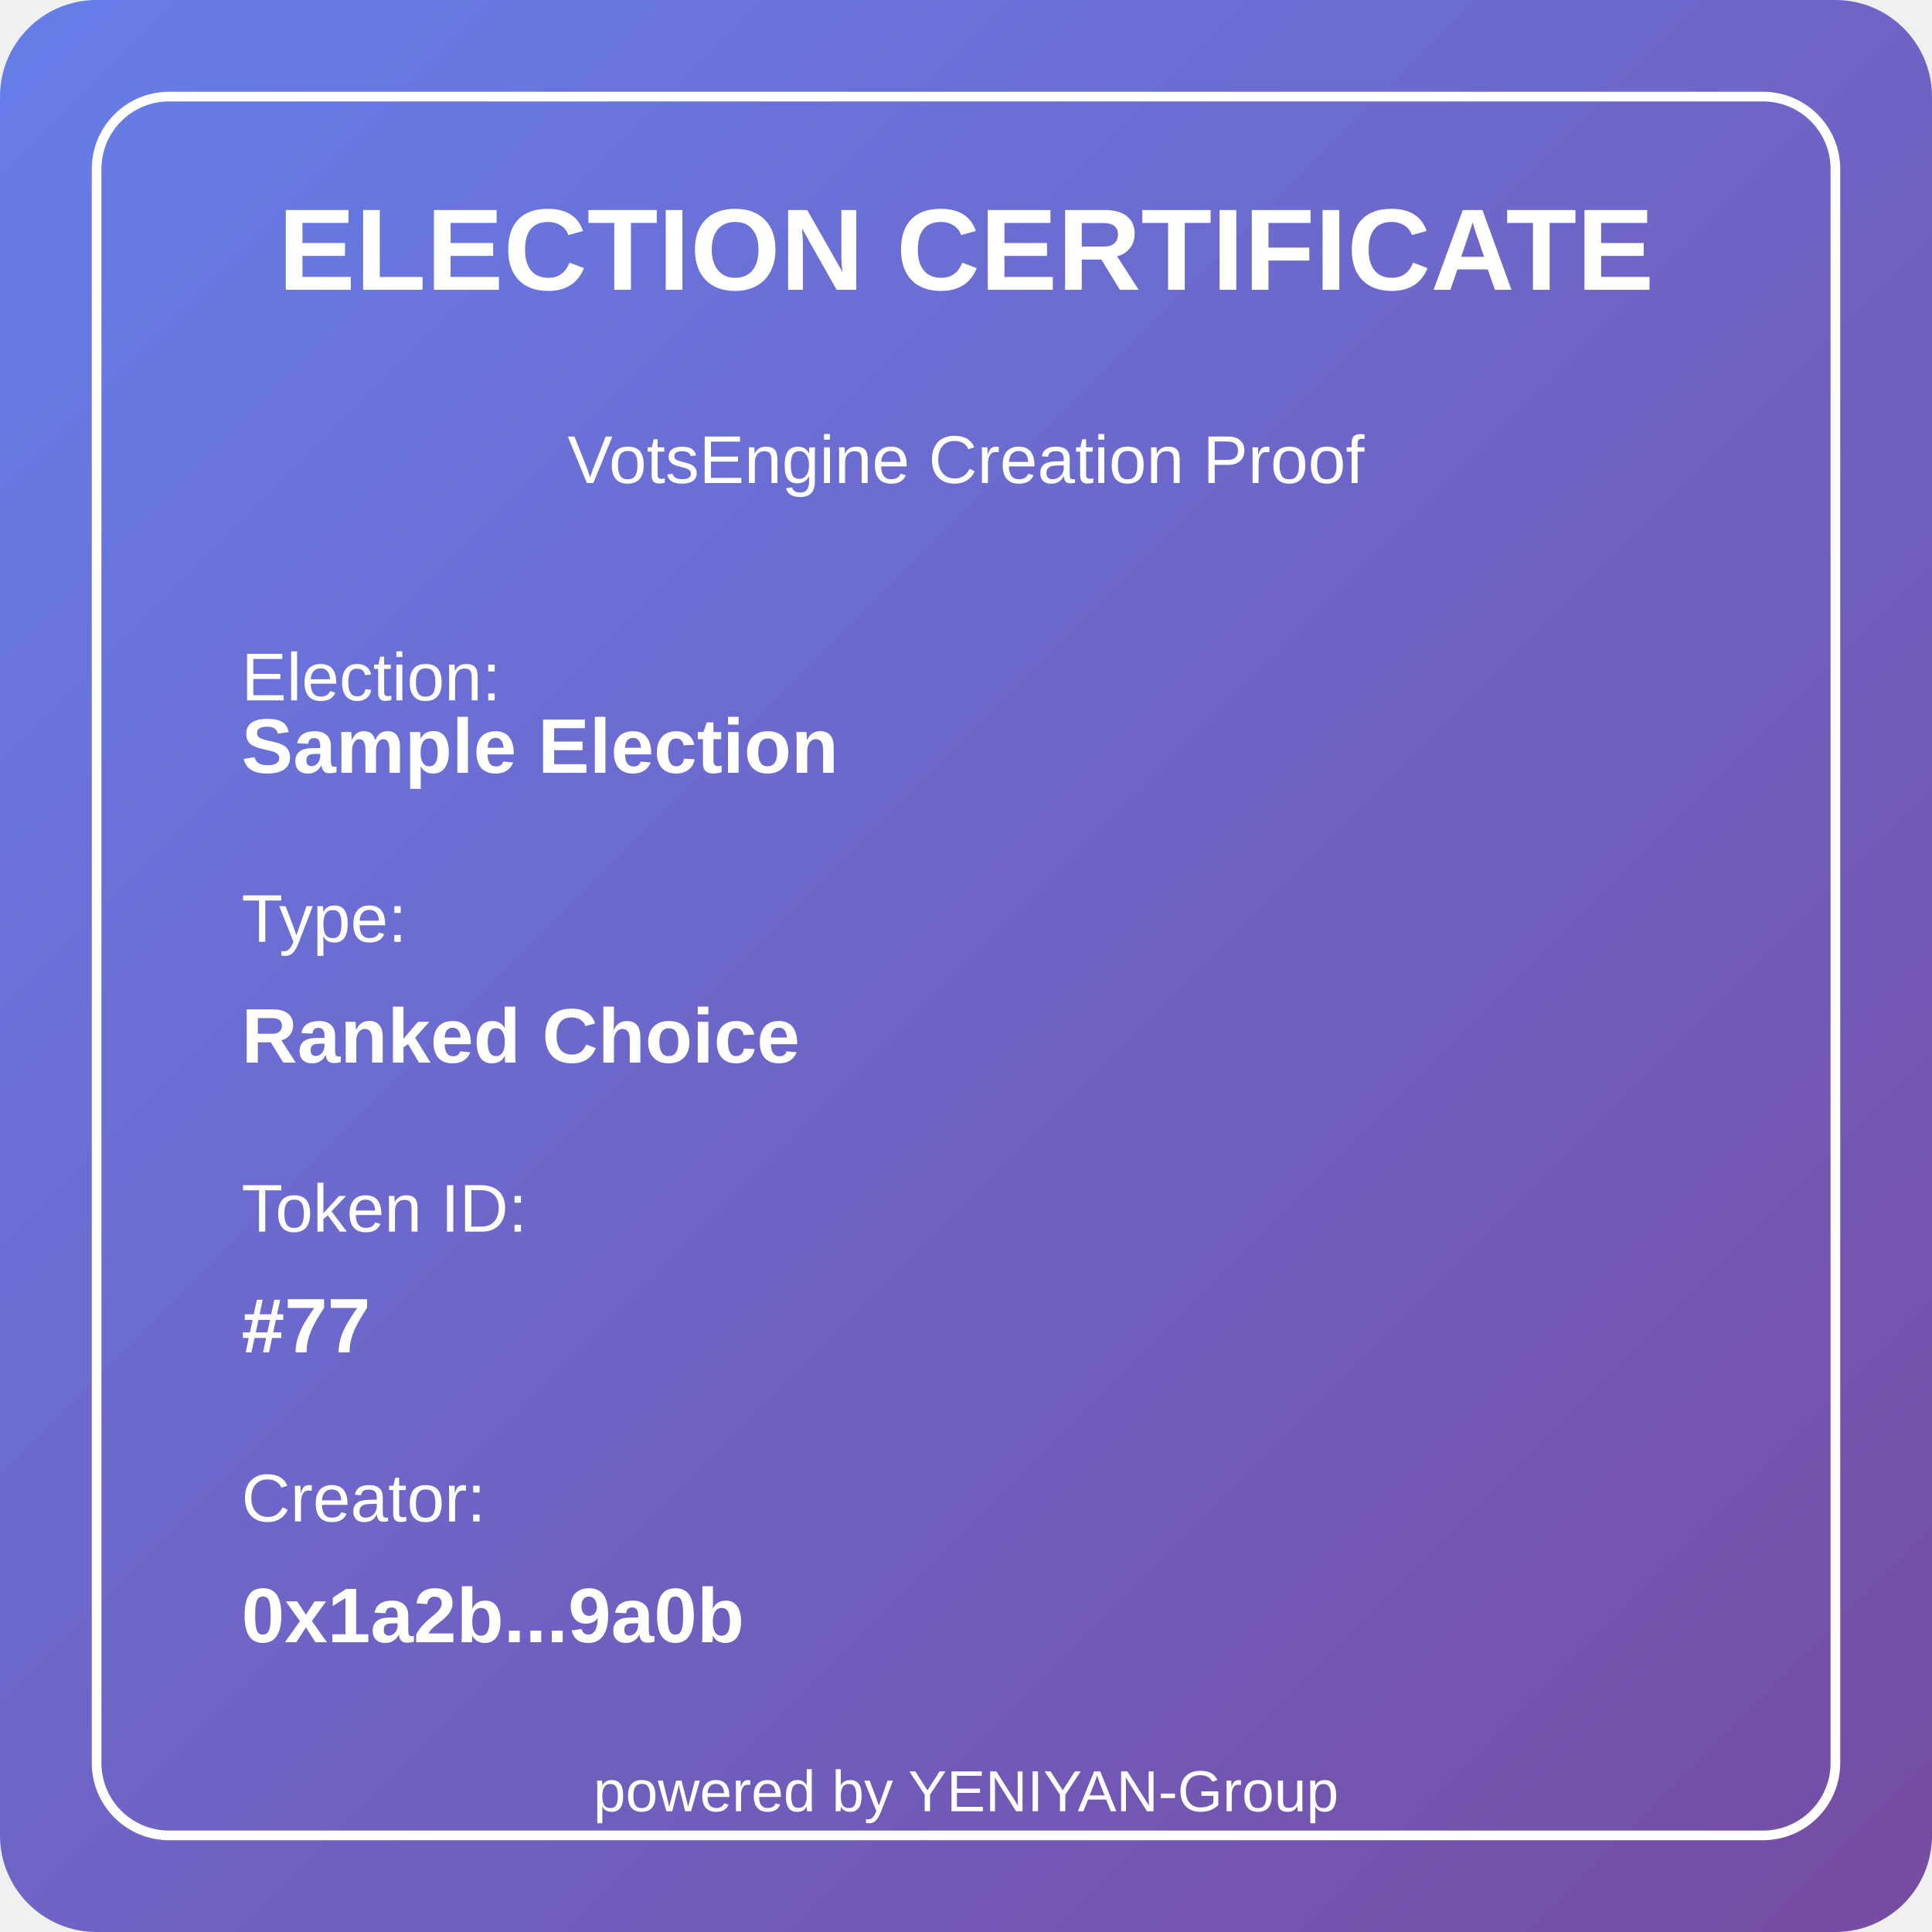
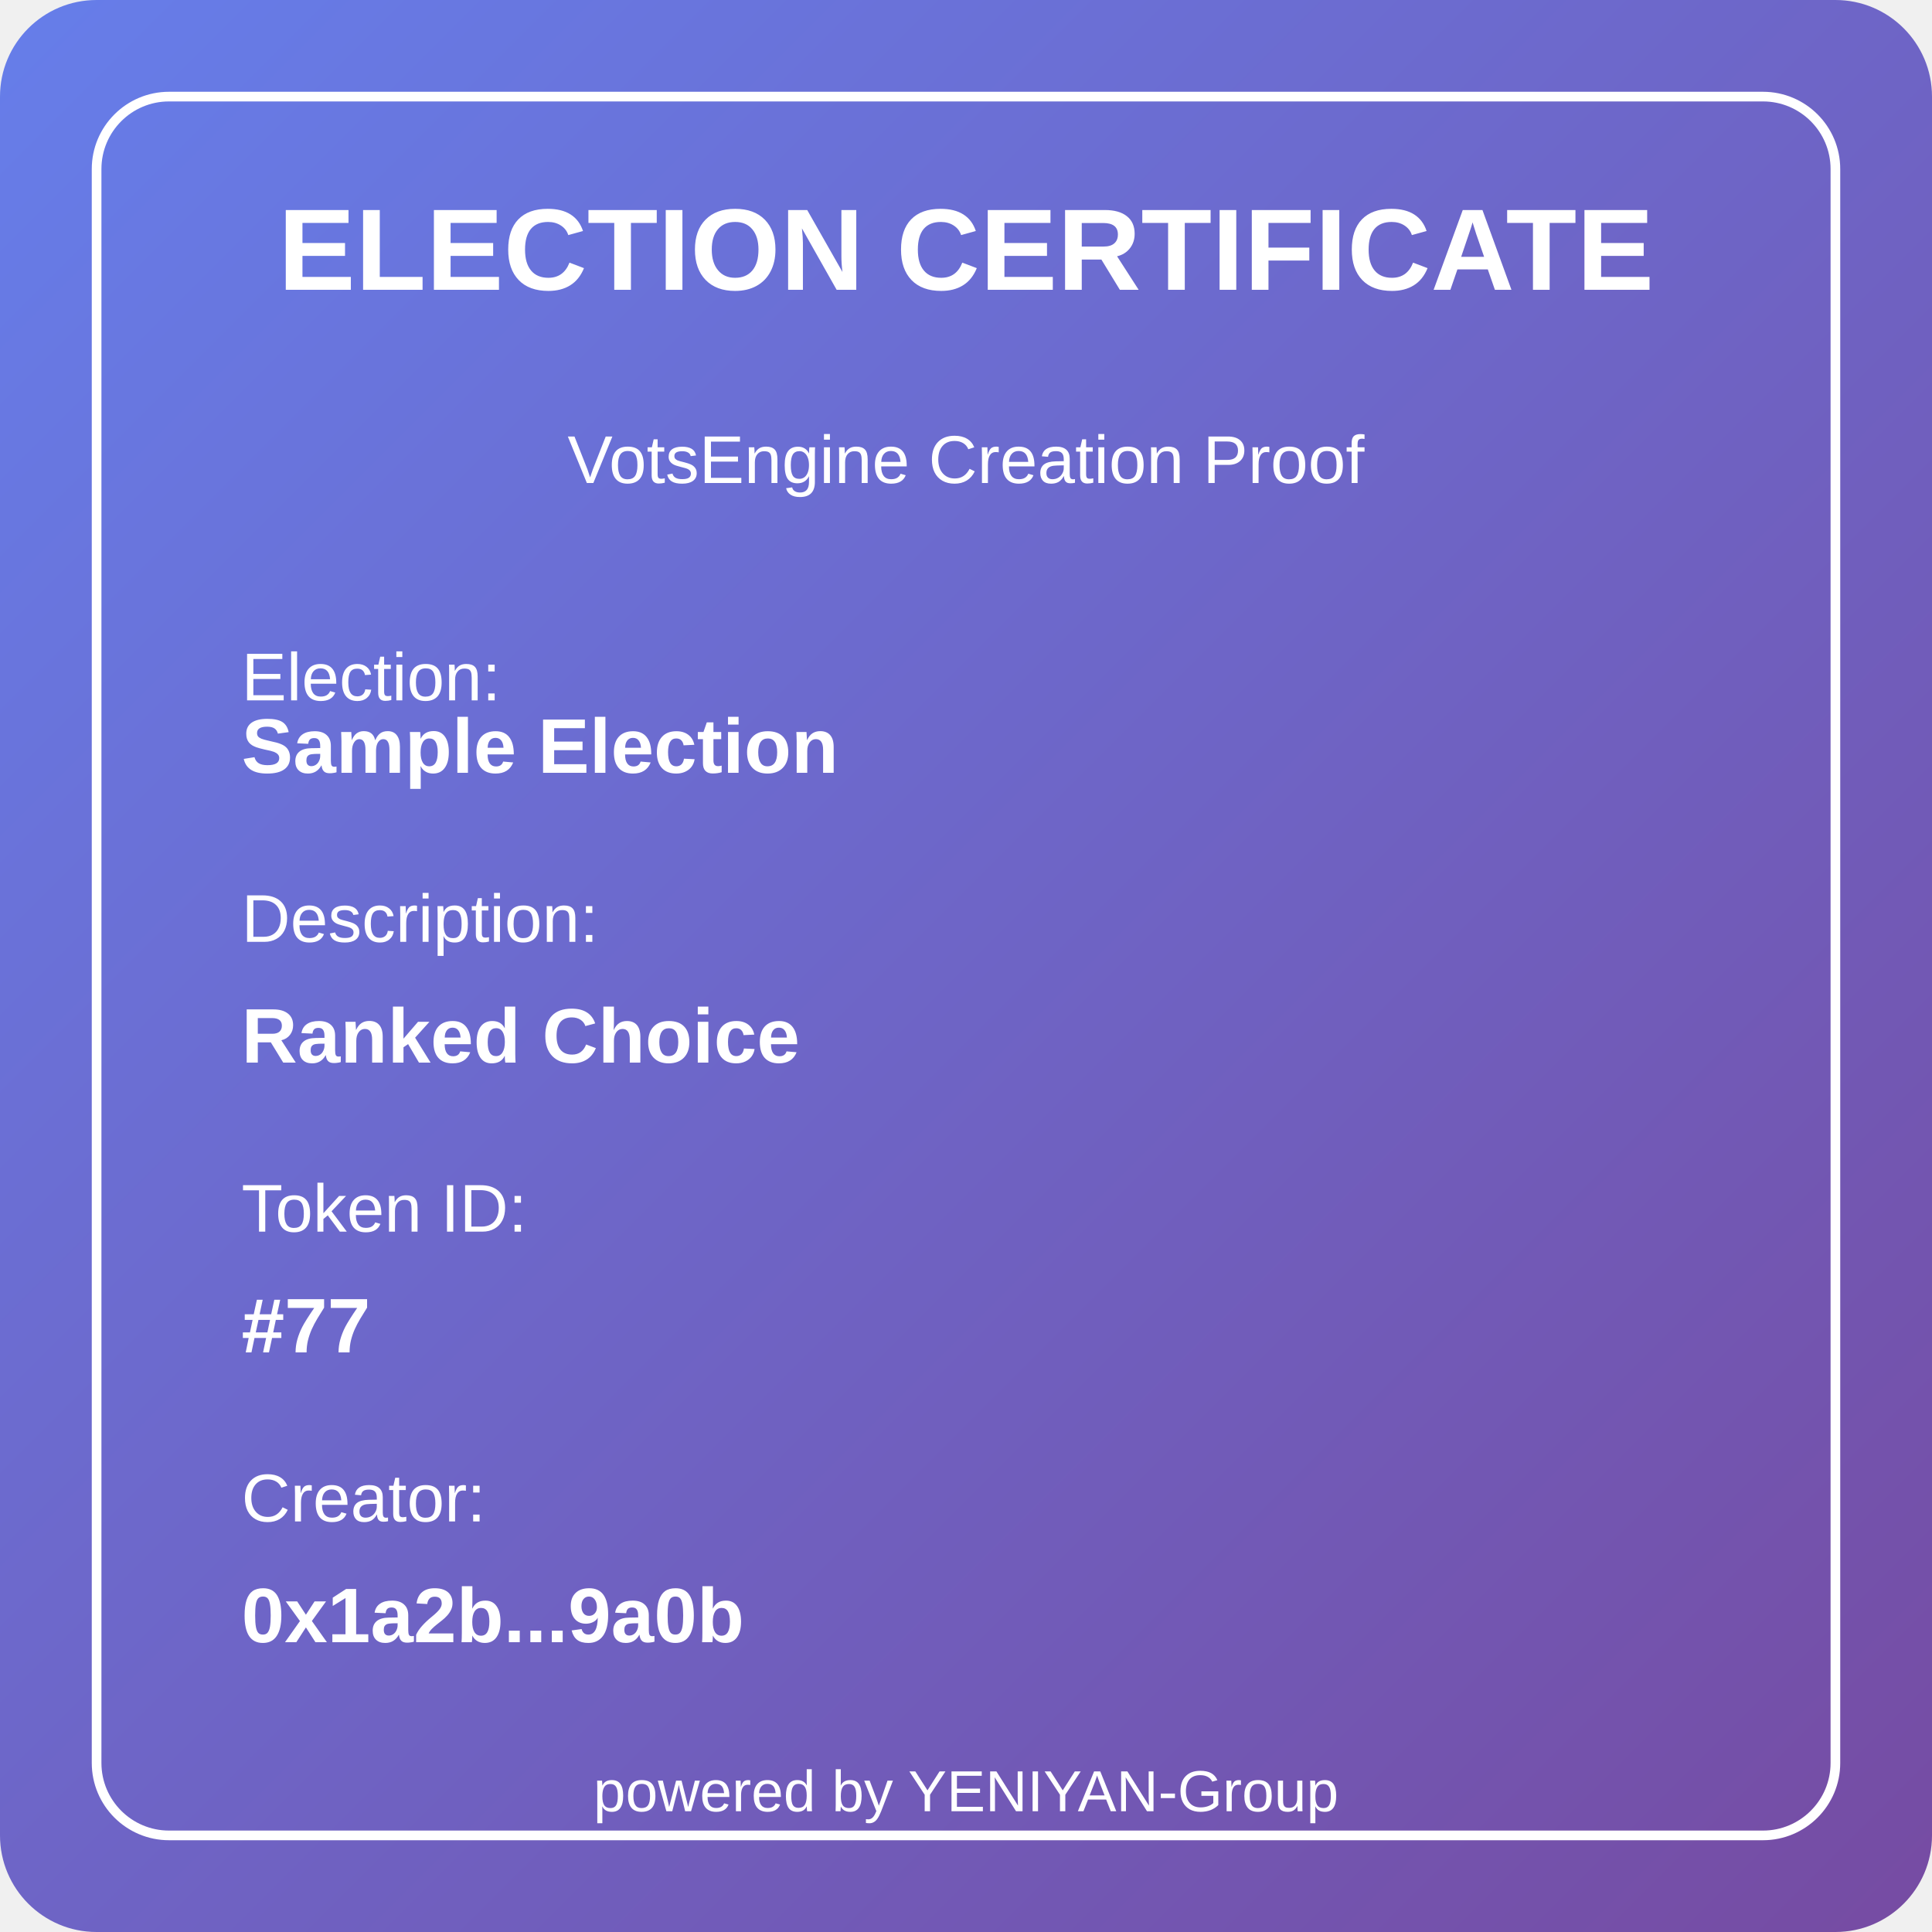
<svg xmlns="http://www.w3.org/2000/svg" width="400" height="400">
  <defs>
    <linearGradient id="grad1" x1="0%" y1="0%" x2="100%" y2="100%">
      <stop offset="0%" style="stop-color:#667eea;stop-opacity:1" />
      <stop offset="100%" style="stop-color:#764ba2;stop-opacity:1" />
    </linearGradient>
  </defs>
  <rect width="400" height="400" fill="url(#grad1)" rx="20" />
  <rect x="20" y="20" width="360" height="360" fill="none" stroke="white" stroke-width="2" rx="15" />
  <text x="200" y="60" font-family="Arial, sans-serif" font-size="24" font-weight="bold" text-anchor="middle" fill="white">ELECTION CERTIFICATE</text>
  <text x="200" y="100" font-family="Arial, sans-serif" font-size="14" text-anchor="middle" fill="white">VotsEngine Creation Proof</text>
  <text x="50" y="145" font-family="Arial, sans-serif" font-size="14" fill="white">Election:</text>
  <text x="50" y="160" font-family="Arial, sans-serif" font-size="16" font-weight="bold" fill="white">Sample Election</text>
-   <text x="50" y="195" font-family="Arial, sans-serif" font-size="14" fill="white">Type:</text>
+   <text x="50" y="195" font-family="Arial, sans-serif" font-size="14" fill="white">Description:</text>
  <text x="50" y="220" font-family="Arial, sans-serif" font-size="16" font-weight="bold" fill="white">Ranked Choice</text>
  <text x="50" y="255" font-family="Arial, sans-serif" font-size="14" fill="white">Token ID:</text>
  <text x="50" y="280" font-family="Arial, sans-serif" font-size="16" font-weight="bold" fill="white">#77</text>
  <text x="50" y="315" font-family="Arial, sans-serif" font-size="14" fill="white">Creator:</text>
  <text x="50" y="340" font-family="Arial, sans-serif" font-size="16" font-weight="bold" fill="white">0x1a2b...9a0b</text>
  <text x="200" y="375" font-family="Arial, sans-serif" font-size="12" text-anchor="middle" fill="white">powered by YENIYAN-Group</text>
</svg>
